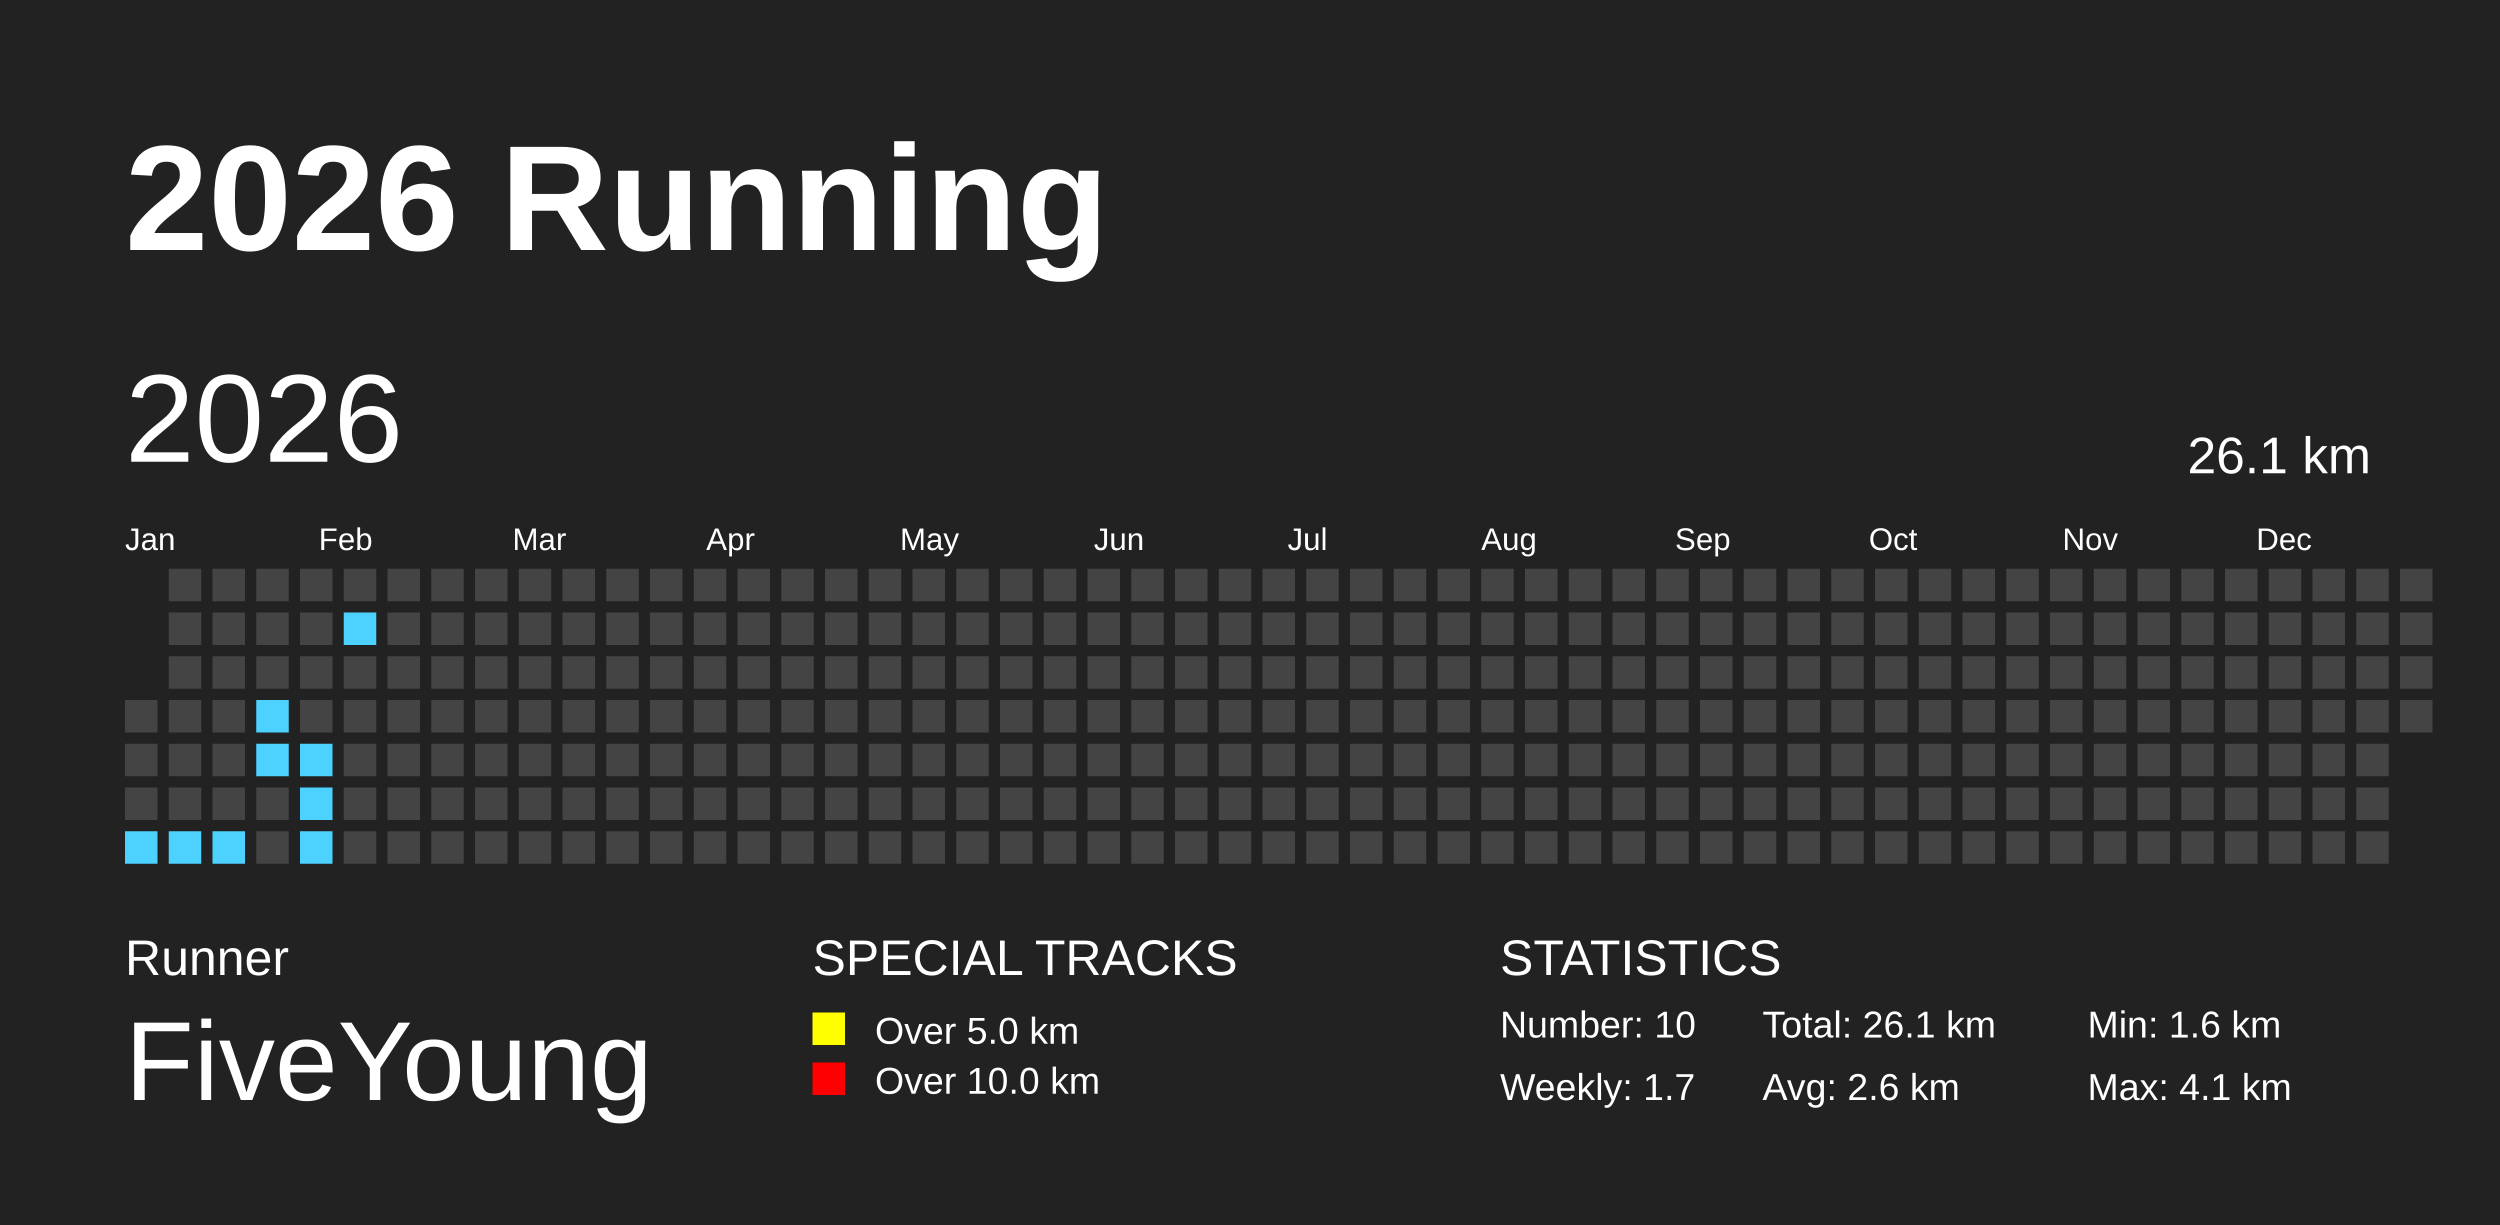
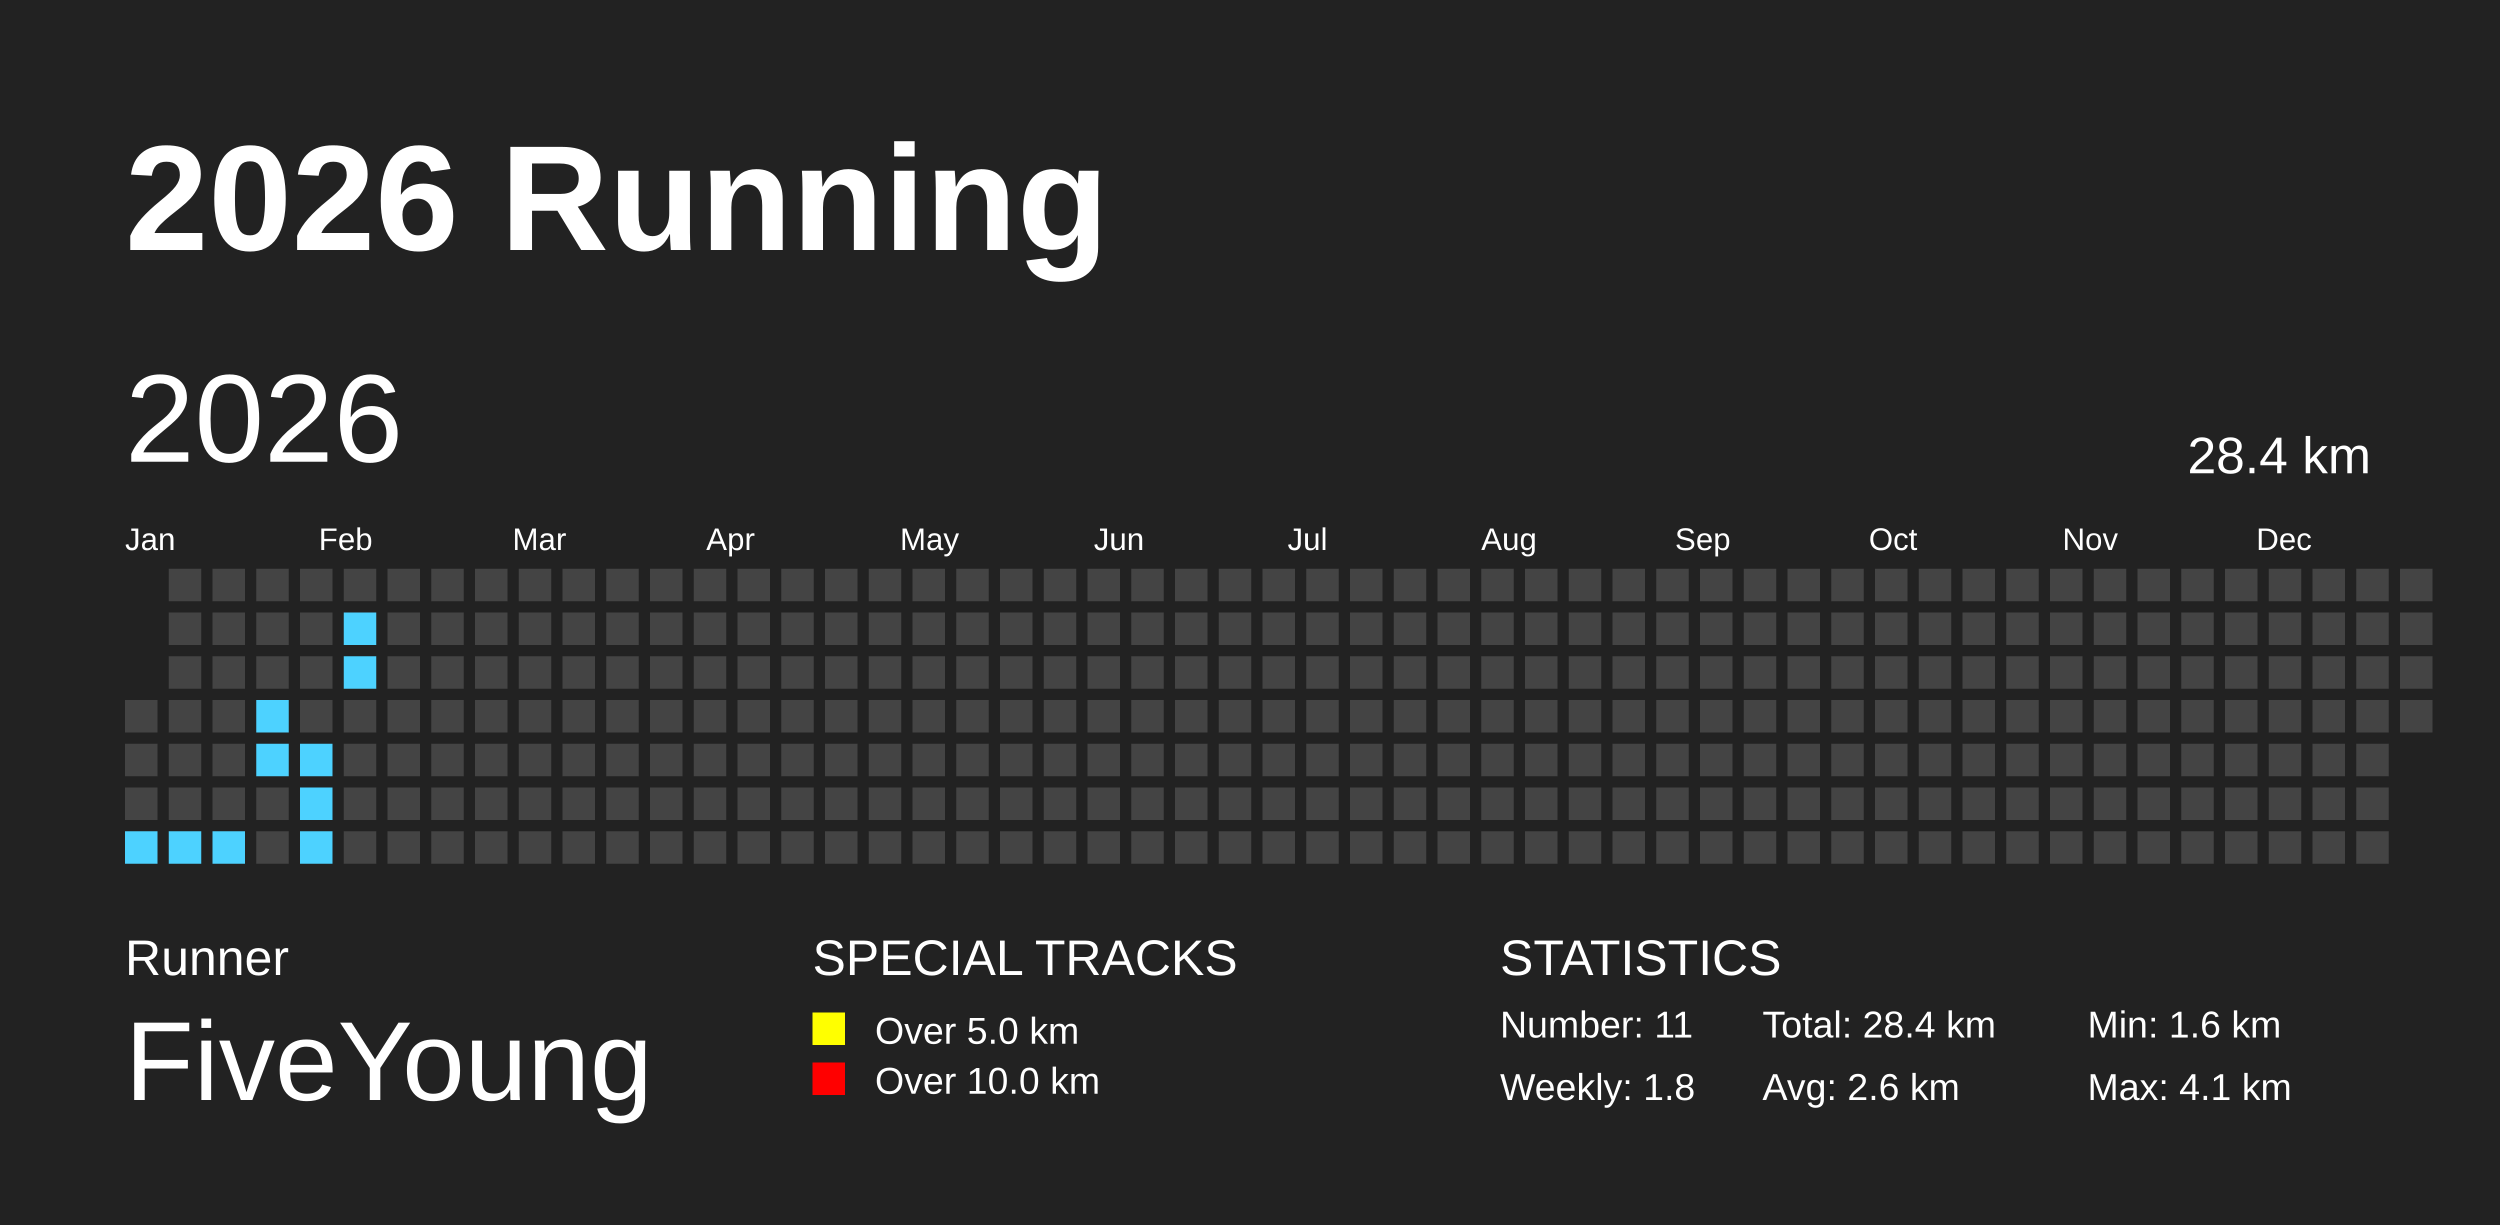
<svg xmlns="http://www.w3.org/2000/svg" baseProfile="full" height="98mm" version="1.1" viewBox="0,0,200,98" width="200mm">
  <defs />
  <rect fill="#222222" height="98" width="200" x="0" y="0" />
  <text fill="#FFFFFF" style="font-size:12px; font-family:Arial; font-weight:bold;" x="10" y="20">2026 Running</text>
  <text fill="#FFFFFF" style="font-size:4px; font-family:Arial" x="10" y="78">Runner</text>
  <text fill="#FFFFFF" style="font-size:9px; font-family:Arial" x="10" y="88">FiveYoung</text>
  <text fill="#FFFFFF" style="font-size:4px; font-family:Arial" x="65" y="78">SPECIAL TRACKS</text>
  <rect fill="yellow" height="2.6" width="2.6" x="65" y="81" />
  <text fill="#FFFFFF" style="font-size:3px; font-family:Arial" x="70" y="83.5">Over 5.0 km</text>
  <rect fill="red" height="2.6" width="2.6" x="65" y="85" />
  <text fill="#FFFFFF" style="font-size:3px; font-family:Arial" x="70" y="87.5">Over 10.0 km</text>
  <text fill="#FFFFFF" style="font-size:4px; font-family:Arial" x="120" y="78">STATISTICS</text>
-   <text fill="#FFFFFF" style="font-size:3px; font-family:Arial" x="120" y="83">Number: 10</text>
-   <text fill="#FFFFFF" style="font-size:3px; font-family:Arial" x="120" y="88">Weekly: 1.7</text>
-   <text fill="#FFFFFF" style="font-size:3px; font-family:Arial" x="141" y="83">Total: 26.1 km</text>
+   <text fill="#FFFFFF" style="font-size:3px; font-family:Arial" x="120" y="83">Number: 11</text>
+   <text fill="#FFFFFF" style="font-size:3px; font-family:Arial" x="120" y="88">Weekly: 1.8</text>
+   <text fill="#FFFFFF" style="font-size:3px; font-family:Arial" x="141" y="83">Total: 28.4 km</text>
  <text fill="#FFFFFF" style="font-size:3px; font-family:Arial" x="141" y="88">Avg: 2.6 km</text>
  <text fill="#FFFFFF" style="font-size:3px; font-family:Arial" x="167" y="83">Min: 1.6 km</text>
  <text fill="#FFFFFF" style="font-size:3px; font-family:Arial" x="167" y="88">Max: 4.1 km</text>
  <text dominant-baseline="hanging" fill="#FFFFFF" style="font-size:10.0px; font-family:Arial;" x="10" y="30">2026</text>
-   <text dominant-baseline="hanging" fill="#FFFFFF" style="font-size:4.125px; font-family:Arial;" x="175" y="35">26.1 km</text>
+   <text dominant-baseline="hanging" fill="#FFFFFF" style="font-size:4.125px; font-family:Arial;" x="175" y="35">28.4 km</text>
  <text fill="#FFFFFF" style="font-size:2.5px; font-family:Arial" x="10.0" y="44">Jan</text>
  <text fill="#FFFFFF" style="font-size:2.5px; font-family:Arial" x="25.5" y="44">Feb</text>
  <text fill="#FFFFFF" style="font-size:2.5px; font-family:Arial" x="41.0" y="44">Mar</text>
  <text fill="#FFFFFF" style="font-size:2.5px; font-family:Arial" x="56.5" y="44">Apr</text>
  <text fill="#FFFFFF" style="font-size:2.5px; font-family:Arial" x="72.0" y="44">May</text>
  <text fill="#FFFFFF" style="font-size:2.5px; font-family:Arial" x="87.5" y="44">Jun</text>
  <text fill="#FFFFFF" style="font-size:2.5px; font-family:Arial" x="103.0" y="44">Jul</text>
  <text fill="#FFFFFF" style="font-size:2.5px; font-family:Arial" x="118.5" y="44">Aug</text>
  <text fill="#FFFFFF" style="font-size:2.5px; font-family:Arial" x="134.0" y="44">Sep</text>
  <text fill="#FFFFFF" style="font-size:2.5px; font-family:Arial" x="149.5" y="44">Oct</text>
  <text fill="#FFFFFF" style="font-size:2.5px; font-family:Arial" x="165.0" y="44">Nov</text>
  <text fill="#FFFFFF" style="font-size:2.5px; font-family:Arial" x="180.5" y="44">Dec</text>
  <rect fill="#444444" height="2.6" width="2.6" x="10.0" y="56.0" />
  <rect fill="#444444" height="2.6" width="2.6" x="10.0" y="59.5" />
  <rect fill="#444444" height="2.6" width="2.6" x="10.0" y="63.0" />
  <rect fill="#4DD2FF" height="2.6" width="2.6" x="10.0" y="66.5" />
  <rect fill="#444444" height="2.6" width="2.6" x="13.5" y="45.5" />
  <rect fill="#444444" height="2.6" width="2.6" x="13.5" y="49.0" />
  <rect fill="#444444" height="2.6" width="2.6" x="13.5" y="52.5" />
  <rect fill="#444444" height="2.6" width="2.6" x="13.5" y="56.0" />
  <rect fill="#444444" height="2.6" width="2.6" x="13.5" y="59.5" />
  <rect fill="#444444" height="2.6" width="2.6" x="13.5" y="63.0" />
  <rect fill="#4DD2FF" height="2.6" width="2.6" x="13.5" y="66.5" />
  <rect fill="#444444" height="2.6" width="2.6" x="17.0" y="45.5" />
  <rect fill="#444444" height="2.6" width="2.6" x="17.0" y="49.0" />
  <rect fill="#444444" height="2.6" width="2.6" x="17.0" y="52.5" />
  <rect fill="#444444" height="2.6" width="2.6" x="17.0" y="56.0" />
  <rect fill="#444444" height="2.6" width="2.6" x="17.0" y="59.5" />
  <rect fill="#444444" height="2.6" width="2.6" x="17.0" y="63.0" />
  <rect fill="#4DD2FF" height="2.6" width="2.6" x="17.0" y="66.5" />
  <rect fill="#444444" height="2.6" width="2.6" x="20.5" y="45.5" />
  <rect fill="#444444" height="2.6" width="2.6" x="20.5" y="49.0" />
  <rect fill="#444444" height="2.6" width="2.6" x="20.5" y="52.5" />
  <rect fill="#4DD2FF" height="2.6" width="2.6" x="20.5" y="56.0" />
  <rect fill="#4DD2FF" height="2.6" width="2.6" x="20.5" y="59.5" />
  <rect fill="#444444" height="2.6" width="2.6" x="20.5" y="63.0" />
  <rect fill="#444444" height="2.6" width="2.6" x="20.5" y="66.5" />
  <rect fill="#444444" height="2.6" width="2.6" x="24.0" y="45.5" />
  <rect fill="#444444" height="2.6" width="2.6" x="24.0" y="49.0" />
  <rect fill="#444444" height="2.6" width="2.6" x="24.0" y="52.5" />
  <rect fill="#444444" height="2.6" width="2.6" x="24.0" y="56.0" />
  <rect fill="#4DD2FF" height="2.6" width="2.6" x="24.0" y="59.5" />
  <rect fill="#4DD2FF" height="2.6" width="2.6" x="24.0" y="63.0" />
  <rect fill="#4DD2FF" height="2.6" width="2.6" x="24.0" y="66.5" />
  <rect fill="#444444" height="2.6" width="2.6" x="27.5" y="45.5" />
  <rect fill="#4DD2FF" height="2.6" width="2.6" x="27.5" y="49.0" />
-   <rect fill="#444444" height="2.6" width="2.6" x="27.5" y="52.5" />
+   <rect fill="#4DD2FF" height="2.6" width="2.6" x="27.5" y="52.5" />
  <rect fill="#444444" height="2.6" width="2.6" x="27.5" y="56.0" />
  <rect fill="#444444" height="2.6" width="2.6" x="27.5" y="59.5" />
  <rect fill="#444444" height="2.6" width="2.6" x="27.5" y="63.0" />
  <rect fill="#444444" height="2.6" width="2.6" x="27.5" y="66.5" />
  <rect fill="#444444" height="2.6" width="2.6" x="31.0" y="45.5" />
  <rect fill="#444444" height="2.6" width="2.6" x="31.0" y="49.0" />
  <rect fill="#444444" height="2.6" width="2.6" x="31.0" y="52.5" />
  <rect fill="#444444" height="2.6" width="2.6" x="31.0" y="56.0" />
  <rect fill="#444444" height="2.6" width="2.6" x="31.0" y="59.5" />
  <rect fill="#444444" height="2.6" width="2.6" x="31.0" y="63.0" />
  <rect fill="#444444" height="2.6" width="2.6" x="31.0" y="66.5" />
  <rect fill="#444444" height="2.6" width="2.6" x="34.5" y="45.5" />
  <rect fill="#444444" height="2.6" width="2.6" x="34.5" y="49.0" />
  <rect fill="#444444" height="2.6" width="2.6" x="34.5" y="52.5" />
  <rect fill="#444444" height="2.6" width="2.6" x="34.5" y="56.0" />
  <rect fill="#444444" height="2.6" width="2.6" x="34.5" y="59.5" />
  <rect fill="#444444" height="2.6" width="2.6" x="34.5" y="63.0" />
  <rect fill="#444444" height="2.6" width="2.6" x="34.5" y="66.5" />
  <rect fill="#444444" height="2.6" width="2.6" x="38.0" y="45.5" />
  <rect fill="#444444" height="2.6" width="2.6" x="38.0" y="49.0" />
  <rect fill="#444444" height="2.6" width="2.6" x="38.0" y="52.5" />
  <rect fill="#444444" height="2.6" width="2.6" x="38.0" y="56.0" />
  <rect fill="#444444" height="2.6" width="2.6" x="38.0" y="59.5" />
  <rect fill="#444444" height="2.6" width="2.6" x="38.0" y="63.0" />
  <rect fill="#444444" height="2.6" width="2.6" x="38.0" y="66.5" />
  <rect fill="#444444" height="2.6" width="2.6" x="41.5" y="45.5" />
  <rect fill="#444444" height="2.6" width="2.6" x="41.5" y="49.0" />
  <rect fill="#444444" height="2.6" width="2.6" x="41.5" y="52.5" />
  <rect fill="#444444" height="2.6" width="2.6" x="41.5" y="56.0" />
  <rect fill="#444444" height="2.6" width="2.6" x="41.5" y="59.5" />
  <rect fill="#444444" height="2.6" width="2.6" x="41.5" y="63.0" />
  <rect fill="#444444" height="2.6" width="2.6" x="41.5" y="66.5" />
  <rect fill="#444444" height="2.6" width="2.6" x="45.0" y="45.5" />
  <rect fill="#444444" height="2.6" width="2.6" x="45.0" y="49.0" />
  <rect fill="#444444" height="2.6" width="2.6" x="45.0" y="52.5" />
  <rect fill="#444444" height="2.6" width="2.6" x="45.0" y="56.0" />
  <rect fill="#444444" height="2.6" width="2.6" x="45.0" y="59.5" />
  <rect fill="#444444" height="2.6" width="2.6" x="45.0" y="63.0" />
  <rect fill="#444444" height="2.6" width="2.6" x="45.0" y="66.5" />
  <rect fill="#444444" height="2.6" width="2.6" x="48.5" y="45.5" />
  <rect fill="#444444" height="2.6" width="2.6" x="48.5" y="49.0" />
  <rect fill="#444444" height="2.6" width="2.6" x="48.5" y="52.5" />
  <rect fill="#444444" height="2.6" width="2.6" x="48.5" y="56.0" />
  <rect fill="#444444" height="2.6" width="2.6" x="48.5" y="59.5" />
  <rect fill="#444444" height="2.6" width="2.6" x="48.5" y="63.0" />
  <rect fill="#444444" height="2.6" width="2.6" x="48.5" y="66.5" />
  <rect fill="#444444" height="2.6" width="2.6" x="52.0" y="45.5" />
  <rect fill="#444444" height="2.6" width="2.6" x="52.0" y="49.0" />
  <rect fill="#444444" height="2.6" width="2.6" x="52.0" y="52.5" />
  <rect fill="#444444" height="2.6" width="2.6" x="52.0" y="56.0" />
  <rect fill="#444444" height="2.6" width="2.6" x="52.0" y="59.5" />
  <rect fill="#444444" height="2.6" width="2.6" x="52.0" y="63.0" />
  <rect fill="#444444" height="2.6" width="2.6" x="52.0" y="66.5" />
  <rect fill="#444444" height="2.6" width="2.6" x="55.5" y="45.5" />
  <rect fill="#444444" height="2.6" width="2.6" x="55.5" y="49.0" />
  <rect fill="#444444" height="2.6" width="2.6" x="55.5" y="52.5" />
  <rect fill="#444444" height="2.6" width="2.6" x="55.5" y="56.0" />
  <rect fill="#444444" height="2.6" width="2.6" x="55.5" y="59.5" />
  <rect fill="#444444" height="2.6" width="2.6" x="55.5" y="63.0" />
  <rect fill="#444444" height="2.6" width="2.6" x="55.5" y="66.5" />
  <rect fill="#444444" height="2.6" width="2.6" x="59.0" y="45.5" />
  <rect fill="#444444" height="2.6" width="2.6" x="59.0" y="49.0" />
  <rect fill="#444444" height="2.6" width="2.6" x="59.0" y="52.5" />
  <rect fill="#444444" height="2.6" width="2.6" x="59.0" y="56.0" />
  <rect fill="#444444" height="2.6" width="2.6" x="59.0" y="59.5" />
  <rect fill="#444444" height="2.6" width="2.6" x="59.0" y="63.0" />
  <rect fill="#444444" height="2.6" width="2.6" x="59.0" y="66.5" />
  <rect fill="#444444" height="2.6" width="2.6" x="62.5" y="45.5" />
  <rect fill="#444444" height="2.6" width="2.6" x="62.5" y="49.0" />
  <rect fill="#444444" height="2.6" width="2.6" x="62.5" y="52.5" />
  <rect fill="#444444" height="2.6" width="2.6" x="62.5" y="56.0" />
  <rect fill="#444444" height="2.6" width="2.6" x="62.5" y="59.5" />
  <rect fill="#444444" height="2.6" width="2.6" x="62.5" y="63.0" />
  <rect fill="#444444" height="2.6" width="2.6" x="62.5" y="66.5" />
  <rect fill="#444444" height="2.6" width="2.6" x="66.0" y="45.5" />
  <rect fill="#444444" height="2.6" width="2.6" x="66.0" y="49.0" />
  <rect fill="#444444" height="2.6" width="2.6" x="66.0" y="52.5" />
  <rect fill="#444444" height="2.6" width="2.6" x="66.0" y="56.0" />
  <rect fill="#444444" height="2.6" width="2.6" x="66.0" y="59.5" />
  <rect fill="#444444" height="2.6" width="2.6" x="66.0" y="63.0" />
  <rect fill="#444444" height="2.6" width="2.6" x="66.0" y="66.5" />
  <rect fill="#444444" height="2.6" width="2.6" x="69.5" y="45.5" />
  <rect fill="#444444" height="2.6" width="2.6" x="69.5" y="49.0" />
  <rect fill="#444444" height="2.6" width="2.6" x="69.5" y="52.5" />
  <rect fill="#444444" height="2.6" width="2.6" x="69.5" y="56.0" />
  <rect fill="#444444" height="2.6" width="2.6" x="69.5" y="59.5" />
  <rect fill="#444444" height="2.6" width="2.6" x="69.5" y="63.0" />
  <rect fill="#444444" height="2.6" width="2.6" x="69.5" y="66.5" />
  <rect fill="#444444" height="2.6" width="2.6" x="73.0" y="45.5" />
  <rect fill="#444444" height="2.6" width="2.6" x="73.0" y="49.0" />
  <rect fill="#444444" height="2.6" width="2.6" x="73.0" y="52.5" />
  <rect fill="#444444" height="2.6" width="2.6" x="73.0" y="56.0" />
  <rect fill="#444444" height="2.6" width="2.6" x="73.0" y="59.5" />
  <rect fill="#444444" height="2.6" width="2.6" x="73.0" y="63.0" />
  <rect fill="#444444" height="2.6" width="2.6" x="73.0" y="66.5" />
  <rect fill="#444444" height="2.6" width="2.6" x="76.5" y="45.5" />
  <rect fill="#444444" height="2.6" width="2.6" x="76.5" y="49.0" />
  <rect fill="#444444" height="2.6" width="2.6" x="76.5" y="52.5" />
  <rect fill="#444444" height="2.6" width="2.6" x="76.5" y="56.0" />
  <rect fill="#444444" height="2.6" width="2.6" x="76.5" y="59.5" />
  <rect fill="#444444" height="2.6" width="2.6" x="76.5" y="63.0" />
  <rect fill="#444444" height="2.6" width="2.6" x="76.5" y="66.5" />
  <rect fill="#444444" height="2.6" width="2.6" x="80.0" y="45.5" />
  <rect fill="#444444" height="2.6" width="2.6" x="80.0" y="49.0" />
  <rect fill="#444444" height="2.6" width="2.6" x="80.0" y="52.5" />
  <rect fill="#444444" height="2.6" width="2.6" x="80.0" y="56.0" />
  <rect fill="#444444" height="2.6" width="2.6" x="80.0" y="59.5" />
  <rect fill="#444444" height="2.6" width="2.6" x="80.0" y="63.0" />
  <rect fill="#444444" height="2.6" width="2.6" x="80.0" y="66.5" />
  <rect fill="#444444" height="2.6" width="2.6" x="83.5" y="45.5" />
  <rect fill="#444444" height="2.6" width="2.6" x="83.5" y="49.0" />
  <rect fill="#444444" height="2.6" width="2.6" x="83.5" y="52.5" />
  <rect fill="#444444" height="2.6" width="2.6" x="83.5" y="56.0" />
  <rect fill="#444444" height="2.6" width="2.6" x="83.5" y="59.5" />
  <rect fill="#444444" height="2.6" width="2.6" x="83.5" y="63.0" />
  <rect fill="#444444" height="2.6" width="2.6" x="83.5" y="66.5" />
  <rect fill="#444444" height="2.6" width="2.6" x="87.0" y="45.5" />
  <rect fill="#444444" height="2.6" width="2.6" x="87.0" y="49.0" />
  <rect fill="#444444" height="2.6" width="2.6" x="87.0" y="52.5" />
  <rect fill="#444444" height="2.6" width="2.6" x="87.0" y="56.0" />
  <rect fill="#444444" height="2.6" width="2.6" x="87.0" y="59.5" />
  <rect fill="#444444" height="2.6" width="2.6" x="87.0" y="63.0" />
  <rect fill="#444444" height="2.6" width="2.6" x="87.0" y="66.5" />
  <rect fill="#444444" height="2.6" width="2.6" x="90.5" y="45.5" />
  <rect fill="#444444" height="2.6" width="2.6" x="90.5" y="49.0" />
  <rect fill="#444444" height="2.6" width="2.6" x="90.5" y="52.5" />
  <rect fill="#444444" height="2.6" width="2.6" x="90.5" y="56.0" />
  <rect fill="#444444" height="2.6" width="2.6" x="90.5" y="59.5" />
  <rect fill="#444444" height="2.6" width="2.6" x="90.5" y="63.0" />
  <rect fill="#444444" height="2.6" width="2.6" x="90.5" y="66.5" />
  <rect fill="#444444" height="2.6" width="2.6" x="94.0" y="45.5" />
  <rect fill="#444444" height="2.6" width="2.6" x="94.0" y="49.0" />
  <rect fill="#444444" height="2.6" width="2.6" x="94.0" y="52.5" />
  <rect fill="#444444" height="2.6" width="2.6" x="94.0" y="56.0" />
  <rect fill="#444444" height="2.6" width="2.6" x="94.0" y="59.5" />
  <rect fill="#444444" height="2.6" width="2.6" x="94.0" y="63.0" />
  <rect fill="#444444" height="2.6" width="2.6" x="94.0" y="66.5" />
  <rect fill="#444444" height="2.6" width="2.6" x="97.5" y="45.5" />
  <rect fill="#444444" height="2.6" width="2.6" x="97.5" y="49.0" />
  <rect fill="#444444" height="2.6" width="2.6" x="97.5" y="52.5" />
  <rect fill="#444444" height="2.6" width="2.6" x="97.5" y="56.0" />
  <rect fill="#444444" height="2.6" width="2.6" x="97.5" y="59.5" />
  <rect fill="#444444" height="2.6" width="2.6" x="97.5" y="63.0" />
  <rect fill="#444444" height="2.6" width="2.6" x="97.5" y="66.5" />
  <rect fill="#444444" height="2.6" width="2.6" x="101.0" y="45.5" />
  <rect fill="#444444" height="2.6" width="2.6" x="101.0" y="49.0" />
  <rect fill="#444444" height="2.6" width="2.6" x="101.0" y="52.5" />
  <rect fill="#444444" height="2.6" width="2.6" x="101.0" y="56.0" />
  <rect fill="#444444" height="2.6" width="2.6" x="101.0" y="59.5" />
  <rect fill="#444444" height="2.6" width="2.6" x="101.0" y="63.0" />
  <rect fill="#444444" height="2.6" width="2.6" x="101.0" y="66.5" />
  <rect fill="#444444" height="2.6" width="2.6" x="104.5" y="45.5" />
  <rect fill="#444444" height="2.6" width="2.6" x="104.5" y="49.0" />
  <rect fill="#444444" height="2.6" width="2.6" x="104.5" y="52.5" />
  <rect fill="#444444" height="2.6" width="2.6" x="104.5" y="56.0" />
  <rect fill="#444444" height="2.6" width="2.6" x="104.5" y="59.5" />
  <rect fill="#444444" height="2.6" width="2.6" x="104.5" y="63.0" />
  <rect fill="#444444" height="2.6" width="2.6" x="104.5" y="66.5" />
  <rect fill="#444444" height="2.6" width="2.6" x="108.0" y="45.5" />
  <rect fill="#444444" height="2.6" width="2.6" x="108.0" y="49.0" />
  <rect fill="#444444" height="2.6" width="2.6" x="108.0" y="52.5" />
  <rect fill="#444444" height="2.6" width="2.6" x="108.0" y="56.0" />
  <rect fill="#444444" height="2.6" width="2.6" x="108.0" y="59.5" />
  <rect fill="#444444" height="2.6" width="2.6" x="108.0" y="63.0" />
  <rect fill="#444444" height="2.6" width="2.6" x="108.0" y="66.5" />
  <rect fill="#444444" height="2.6" width="2.6" x="111.5" y="45.5" />
  <rect fill="#444444" height="2.6" width="2.6" x="111.5" y="49.0" />
  <rect fill="#444444" height="2.6" width="2.6" x="111.5" y="52.5" />
  <rect fill="#444444" height="2.6" width="2.6" x="111.5" y="56.0" />
  <rect fill="#444444" height="2.6" width="2.6" x="111.5" y="59.5" />
  <rect fill="#444444" height="2.6" width="2.6" x="111.5" y="63.0" />
  <rect fill="#444444" height="2.6" width="2.6" x="111.5" y="66.5" />
  <rect fill="#444444" height="2.6" width="2.6" x="115.0" y="45.5" />
  <rect fill="#444444" height="2.6" width="2.6" x="115.0" y="49.0" />
  <rect fill="#444444" height="2.6" width="2.6" x="115.0" y="52.5" />
  <rect fill="#444444" height="2.6" width="2.6" x="115.0" y="56.0" />
  <rect fill="#444444" height="2.6" width="2.6" x="115.0" y="59.5" />
  <rect fill="#444444" height="2.6" width="2.6" x="115.0" y="63.0" />
  <rect fill="#444444" height="2.6" width="2.6" x="115.0" y="66.5" />
  <rect fill="#444444" height="2.6" width="2.6" x="118.5" y="45.5" />
  <rect fill="#444444" height="2.6" width="2.6" x="118.5" y="49.0" />
  <rect fill="#444444" height="2.6" width="2.6" x="118.5" y="52.5" />
  <rect fill="#444444" height="2.6" width="2.6" x="118.5" y="56.0" />
  <rect fill="#444444" height="2.6" width="2.6" x="118.5" y="59.5" />
  <rect fill="#444444" height="2.6" width="2.6" x="118.5" y="63.0" />
  <rect fill="#444444" height="2.6" width="2.6" x="118.5" y="66.5" />
  <rect fill="#444444" height="2.6" width="2.6" x="122.0" y="45.5" />
  <rect fill="#444444" height="2.6" width="2.6" x="122.0" y="49.0" />
  <rect fill="#444444" height="2.6" width="2.6" x="122.0" y="52.5" />
  <rect fill="#444444" height="2.6" width="2.6" x="122.0" y="56.0" />
  <rect fill="#444444" height="2.6" width="2.6" x="122.0" y="59.5" />
  <rect fill="#444444" height="2.6" width="2.6" x="122.0" y="63.0" />
  <rect fill="#444444" height="2.6" width="2.6" x="122.0" y="66.5" />
  <rect fill="#444444" height="2.6" width="2.6" x="125.5" y="45.5" />
  <rect fill="#444444" height="2.6" width="2.6" x="125.5" y="49.0" />
  <rect fill="#444444" height="2.6" width="2.6" x="125.5" y="52.5" />
  <rect fill="#444444" height="2.6" width="2.6" x="125.5" y="56.0" />
  <rect fill="#444444" height="2.6" width="2.6" x="125.5" y="59.5" />
  <rect fill="#444444" height="2.6" width="2.6" x="125.5" y="63.0" />
  <rect fill="#444444" height="2.6" width="2.6" x="125.5" y="66.5" />
  <rect fill="#444444" height="2.6" width="2.6" x="129.0" y="45.5" />
  <rect fill="#444444" height="2.6" width="2.6" x="129.0" y="49.0" />
  <rect fill="#444444" height="2.6" width="2.6" x="129.0" y="52.5" />
  <rect fill="#444444" height="2.6" width="2.6" x="129.0" y="56.0" />
  <rect fill="#444444" height="2.6" width="2.6" x="129.0" y="59.5" />
  <rect fill="#444444" height="2.6" width="2.6" x="129.0" y="63.0" />
  <rect fill="#444444" height="2.6" width="2.6" x="129.0" y="66.5" />
  <rect fill="#444444" height="2.6" width="2.6" x="132.5" y="45.5" />
  <rect fill="#444444" height="2.6" width="2.6" x="132.5" y="49.0" />
  <rect fill="#444444" height="2.6" width="2.6" x="132.5" y="52.5" />
  <rect fill="#444444" height="2.6" width="2.6" x="132.5" y="56.0" />
  <rect fill="#444444" height="2.6" width="2.6" x="132.5" y="59.5" />
  <rect fill="#444444" height="2.6" width="2.6" x="132.5" y="63.0" />
  <rect fill="#444444" height="2.6" width="2.6" x="132.5" y="66.5" />
  <rect fill="#444444" height="2.6" width="2.6" x="136.0" y="45.5" />
  <rect fill="#444444" height="2.6" width="2.6" x="136.0" y="49.0" />
  <rect fill="#444444" height="2.6" width="2.6" x="136.0" y="52.5" />
  <rect fill="#444444" height="2.6" width="2.6" x="136.0" y="56.0" />
  <rect fill="#444444" height="2.6" width="2.6" x="136.0" y="59.5" />
  <rect fill="#444444" height="2.6" width="2.6" x="136.0" y="63.0" />
  <rect fill="#444444" height="2.6" width="2.6" x="136.0" y="66.5" />
  <rect fill="#444444" height="2.6" width="2.6" x="139.5" y="45.5" />
  <rect fill="#444444" height="2.6" width="2.6" x="139.5" y="49.0" />
  <rect fill="#444444" height="2.6" width="2.6" x="139.5" y="52.5" />
  <rect fill="#444444" height="2.6" width="2.6" x="139.5" y="56.0" />
  <rect fill="#444444" height="2.6" width="2.6" x="139.5" y="59.5" />
  <rect fill="#444444" height="2.6" width="2.6" x="139.5" y="63.0" />
  <rect fill="#444444" height="2.6" width="2.6" x="139.5" y="66.5" />
  <rect fill="#444444" height="2.6" width="2.6" x="143.0" y="45.5" />
  <rect fill="#444444" height="2.6" width="2.6" x="143.0" y="49.0" />
  <rect fill="#444444" height="2.6" width="2.6" x="143.0" y="52.5" />
  <rect fill="#444444" height="2.6" width="2.6" x="143.0" y="56.0" />
  <rect fill="#444444" height="2.6" width="2.6" x="143.0" y="59.5" />
  <rect fill="#444444" height="2.6" width="2.6" x="143.0" y="63.0" />
  <rect fill="#444444" height="2.6" width="2.6" x="143.0" y="66.5" />
  <rect fill="#444444" height="2.6" width="2.6" x="146.5" y="45.5" />
  <rect fill="#444444" height="2.6" width="2.6" x="146.5" y="49.0" />
  <rect fill="#444444" height="2.6" width="2.6" x="146.5" y="52.5" />
  <rect fill="#444444" height="2.6" width="2.6" x="146.5" y="56.0" />
  <rect fill="#444444" height="2.6" width="2.6" x="146.5" y="59.5" />
  <rect fill="#444444" height="2.6" width="2.6" x="146.5" y="63.0" />
  <rect fill="#444444" height="2.6" width="2.6" x="146.5" y="66.5" />
  <rect fill="#444444" height="2.6" width="2.6" x="150.0" y="45.5" />
  <rect fill="#444444" height="2.6" width="2.6" x="150.0" y="49.0" />
  <rect fill="#444444" height="2.6" width="2.6" x="150.0" y="52.5" />
  <rect fill="#444444" height="2.6" width="2.6" x="150.0" y="56.0" />
  <rect fill="#444444" height="2.6" width="2.6" x="150.0" y="59.5" />
  <rect fill="#444444" height="2.6" width="2.6" x="150.0" y="63.0" />
  <rect fill="#444444" height="2.6" width="2.6" x="150.0" y="66.5" />
  <rect fill="#444444" height="2.6" width="2.6" x="153.5" y="45.5" />
  <rect fill="#444444" height="2.6" width="2.6" x="153.5" y="49.0" />
  <rect fill="#444444" height="2.6" width="2.6" x="153.5" y="52.5" />
  <rect fill="#444444" height="2.6" width="2.6" x="153.5" y="56.0" />
  <rect fill="#444444" height="2.6" width="2.6" x="153.5" y="59.5" />
  <rect fill="#444444" height="2.6" width="2.6" x="153.5" y="63.0" />
  <rect fill="#444444" height="2.6" width="2.6" x="153.5" y="66.5" />
  <rect fill="#444444" height="2.6" width="2.6" x="157.0" y="45.5" />
  <rect fill="#444444" height="2.6" width="2.6" x="157.0" y="49.0" />
  <rect fill="#444444" height="2.6" width="2.6" x="157.0" y="52.5" />
  <rect fill="#444444" height="2.6" width="2.6" x="157.0" y="56.0" />
  <rect fill="#444444" height="2.6" width="2.6" x="157.0" y="59.5" />
  <rect fill="#444444" height="2.6" width="2.6" x="157.0" y="63.0" />
  <rect fill="#444444" height="2.6" width="2.6" x="157.0" y="66.5" />
  <rect fill="#444444" height="2.6" width="2.6" x="160.5" y="45.5" />
  <rect fill="#444444" height="2.6" width="2.6" x="160.5" y="49.0" />
  <rect fill="#444444" height="2.6" width="2.6" x="160.5" y="52.5" />
  <rect fill="#444444" height="2.6" width="2.6" x="160.5" y="56.0" />
  <rect fill="#444444" height="2.6" width="2.6" x="160.5" y="59.5" />
  <rect fill="#444444" height="2.6" width="2.6" x="160.5" y="63.0" />
  <rect fill="#444444" height="2.6" width="2.6" x="160.5" y="66.5" />
  <rect fill="#444444" height="2.6" width="2.6" x="164.0" y="45.5" />
  <rect fill="#444444" height="2.6" width="2.6" x="164.0" y="49.0" />
  <rect fill="#444444" height="2.6" width="2.6" x="164.0" y="52.5" />
  <rect fill="#444444" height="2.6" width="2.6" x="164.0" y="56.0" />
  <rect fill="#444444" height="2.6" width="2.6" x="164.0" y="59.5" />
  <rect fill="#444444" height="2.6" width="2.6" x="164.0" y="63.0" />
  <rect fill="#444444" height="2.6" width="2.6" x="164.0" y="66.5" />
  <rect fill="#444444" height="2.6" width="2.6" x="167.5" y="45.5" />
  <rect fill="#444444" height="2.6" width="2.6" x="167.5" y="49.0" />
  <rect fill="#444444" height="2.6" width="2.6" x="167.5" y="52.5" />
  <rect fill="#444444" height="2.6" width="2.6" x="167.5" y="56.0" />
  <rect fill="#444444" height="2.6" width="2.6" x="167.5" y="59.5" />
  <rect fill="#444444" height="2.6" width="2.6" x="167.5" y="63.0" />
  <rect fill="#444444" height="2.6" width="2.6" x="167.5" y="66.5" />
  <rect fill="#444444" height="2.6" width="2.6" x="171.0" y="45.5" />
  <rect fill="#444444" height="2.6" width="2.6" x="171.0" y="49.0" />
  <rect fill="#444444" height="2.6" width="2.6" x="171.0" y="52.5" />
  <rect fill="#444444" height="2.6" width="2.6" x="171.0" y="56.0" />
  <rect fill="#444444" height="2.6" width="2.6" x="171.0" y="59.5" />
  <rect fill="#444444" height="2.6" width="2.6" x="171.0" y="63.0" />
  <rect fill="#444444" height="2.6" width="2.6" x="171.0" y="66.5" />
  <rect fill="#444444" height="2.6" width="2.6" x="174.5" y="45.5" />
  <rect fill="#444444" height="2.6" width="2.6" x="174.5" y="49.0" />
  <rect fill="#444444" height="2.6" width="2.6" x="174.5" y="52.5" />
  <rect fill="#444444" height="2.6" width="2.6" x="174.5" y="56.0" />
  <rect fill="#444444" height="2.6" width="2.6" x="174.5" y="59.5" />
  <rect fill="#444444" height="2.6" width="2.6" x="174.5" y="63.0" />
  <rect fill="#444444" height="2.6" width="2.6" x="174.5" y="66.5" />
  <rect fill="#444444" height="2.6" width="2.6" x="178.0" y="45.5" />
  <rect fill="#444444" height="2.6" width="2.6" x="178.0" y="49.0" />
  <rect fill="#444444" height="2.6" width="2.6" x="178.0" y="52.5" />
  <rect fill="#444444" height="2.6" width="2.6" x="178.0" y="56.0" />
  <rect fill="#444444" height="2.6" width="2.6" x="178.0" y="59.5" />
  <rect fill="#444444" height="2.6" width="2.6" x="178.0" y="63.0" />
  <rect fill="#444444" height="2.6" width="2.6" x="178.0" y="66.5" />
  <rect fill="#444444" height="2.6" width="2.6" x="181.5" y="45.5" />
  <rect fill="#444444" height="2.6" width="2.6" x="181.5" y="49.0" />
  <rect fill="#444444" height="2.6" width="2.6" x="181.5" y="52.5" />
  <rect fill="#444444" height="2.6" width="2.6" x="181.5" y="56.0" />
  <rect fill="#444444" height="2.6" width="2.6" x="181.5" y="59.5" />
  <rect fill="#444444" height="2.6" width="2.6" x="181.5" y="63.0" />
  <rect fill="#444444" height="2.6" width="2.6" x="181.5" y="66.5" />
  <rect fill="#444444" height="2.6" width="2.6" x="185.0" y="45.5" />
  <rect fill="#444444" height="2.6" width="2.6" x="185.0" y="49.0" />
  <rect fill="#444444" height="2.6" width="2.6" x="185.0" y="52.5" />
  <rect fill="#444444" height="2.6" width="2.6" x="185.0" y="56.0" />
  <rect fill="#444444" height="2.6" width="2.6" x="185.0" y="59.5" />
  <rect fill="#444444" height="2.6" width="2.6" x="185.0" y="63.0" />
  <rect fill="#444444" height="2.6" width="2.6" x="185.0" y="66.5" />
  <rect fill="#444444" height="2.6" width="2.6" x="188.5" y="45.5" />
  <rect fill="#444444" height="2.6" width="2.6" x="188.5" y="49.0" />
  <rect fill="#444444" height="2.6" width="2.6" x="188.5" y="52.5" />
  <rect fill="#444444" height="2.6" width="2.6" x="188.5" y="56.0" />
  <rect fill="#444444" height="2.6" width="2.6" x="188.5" y="59.5" />
  <rect fill="#444444" height="2.6" width="2.6" x="188.5" y="63.0" />
  <rect fill="#444444" height="2.6" width="2.6" x="188.5" y="66.5" />
  <rect fill="#444444" height="2.6" width="2.6" x="192.0" y="45.5" />
  <rect fill="#444444" height="2.6" width="2.6" x="192.0" y="49.0" />
  <rect fill="#444444" height="2.6" width="2.6" x="192.0" y="52.5" />
  <rect fill="#444444" height="2.6" width="2.6" x="192.0" y="56.0" />
</svg>
